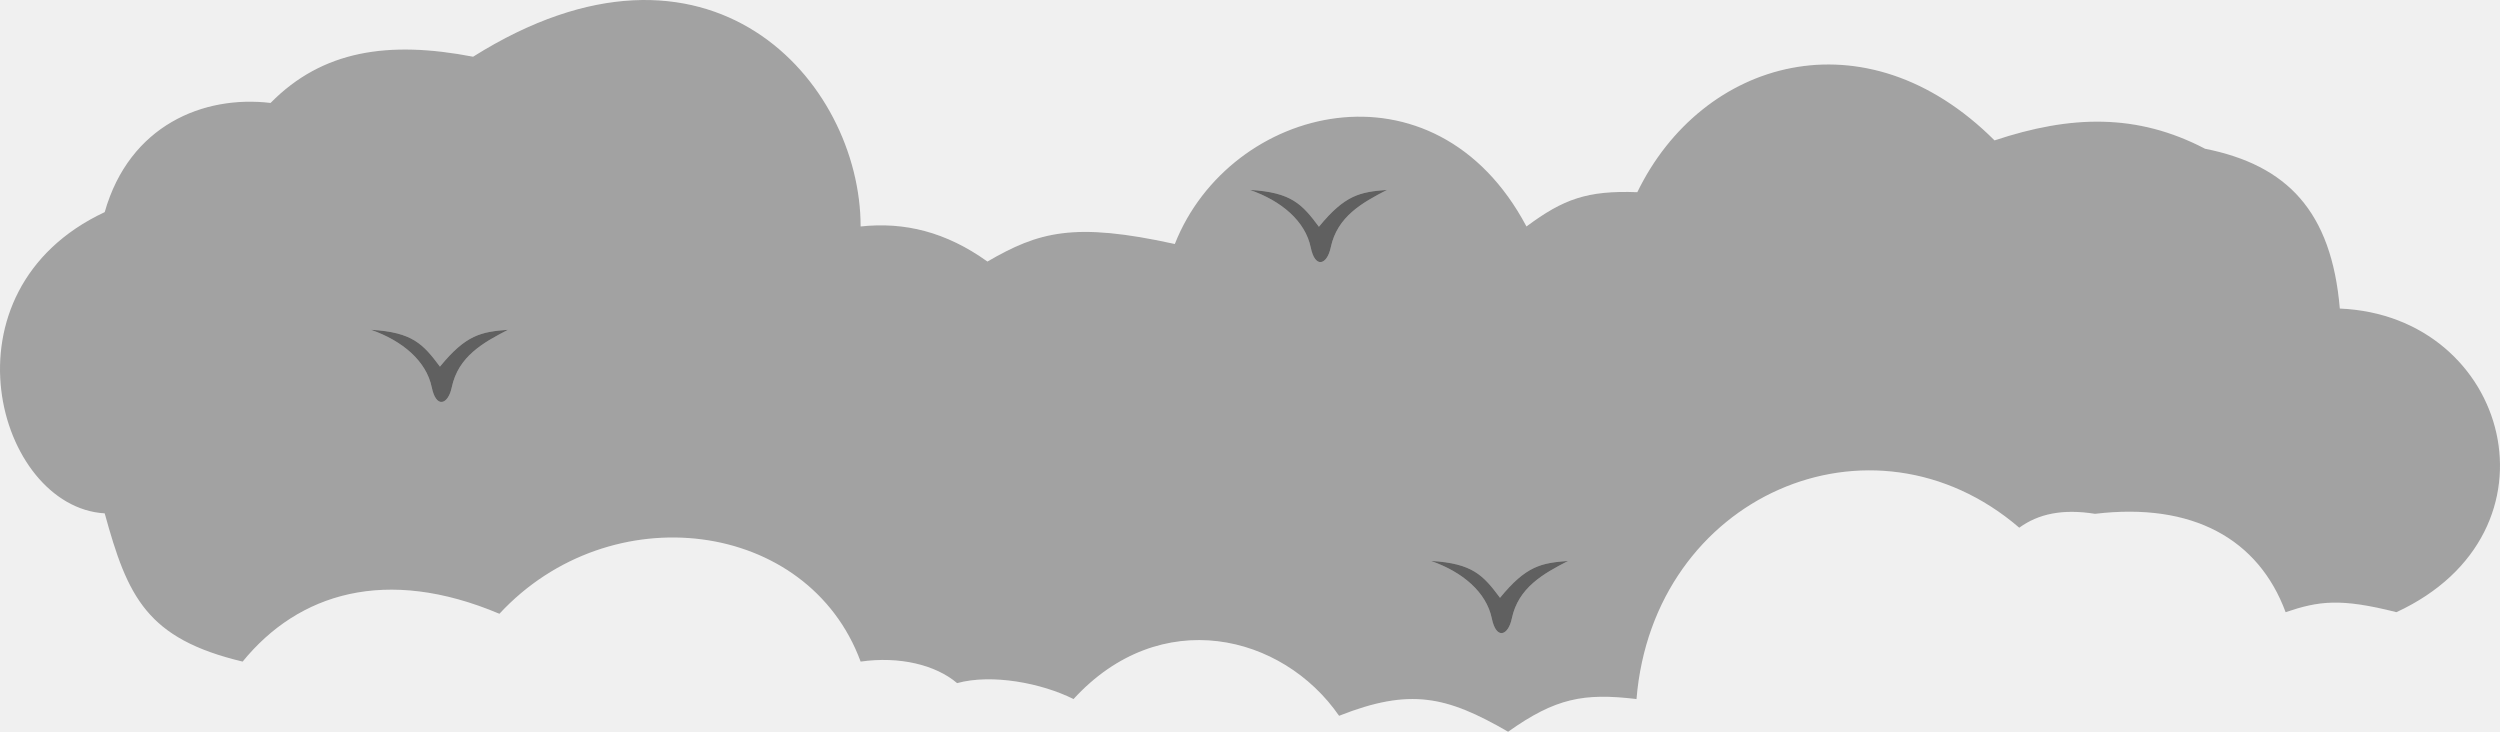
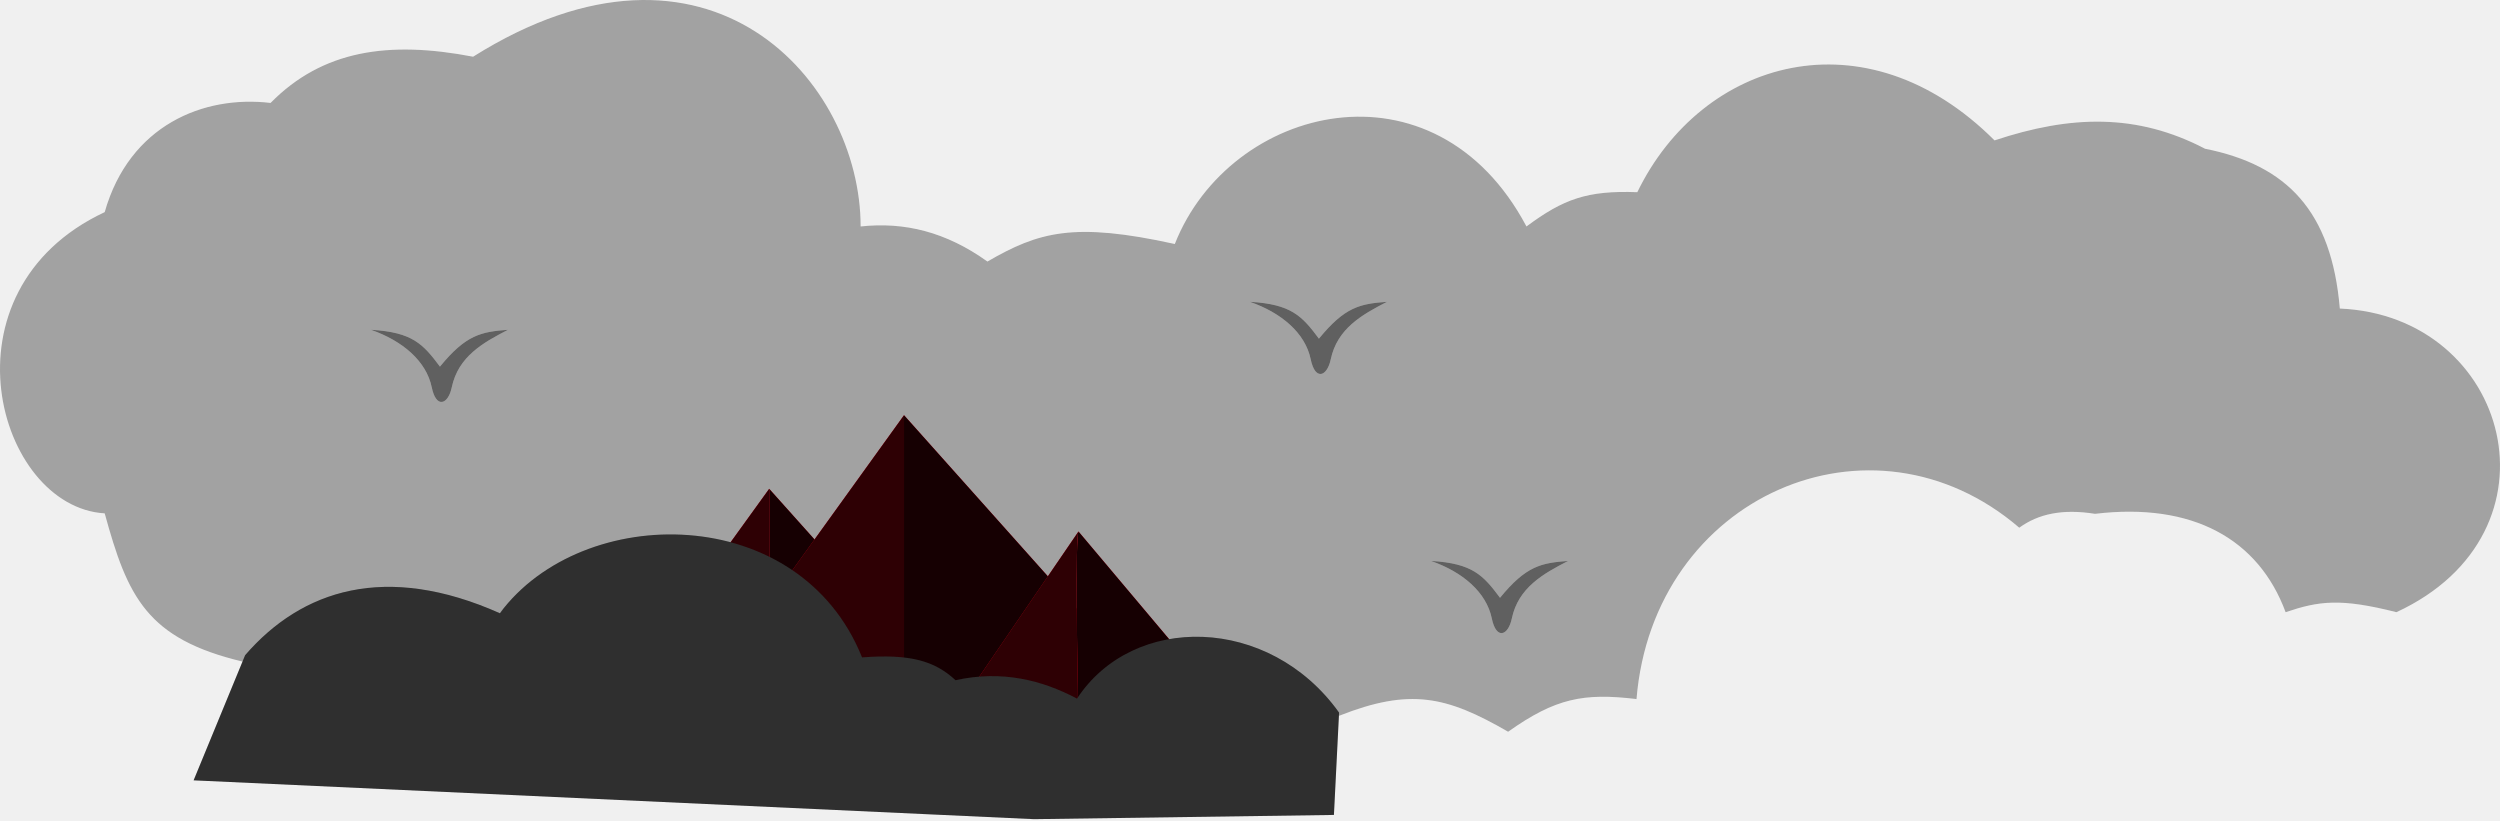
- <svg xmlns="http://www.w3.org/2000/svg" width="1698" height="497" viewBox="0 0 1698 497" fill="none">
+ <svg xmlns="http://www.w3.org/2000/svg" width="1698" height="557" viewBox="0 0 1698 557" fill="none">
  <path d="M1627.66 415.804C1589.65 406.155 1574.97 408.164 1552.38 415.804C1533.96 366.002 1489.11 341.078 1422.93 348.996C1400.86 345.454 1384.35 349.048 1371.49 358.425C1271.28 272.356 1122.88 336.771 1111.52 474.806C1075.64 470.501 1056.44 474.175 1024.32 497C982.373 472.752 957.717 467.152 909.503 486.174C871 430.5 788 410.5 729.15 474.806C707.476 463.978 673.897 457.483 650.067 463.978C635.444 451.528 610.725 445.587 584.543 449.365C548.788 352.469 414.471 335.689 339.199 416.887C262.282 384.406 202.706 402.811 164.804 449.365C99.731 433.837 86.691 405.548 71.108 348.682C-2.019 344.351 -43.178 197.657 71.108 144.068C87.887 85.065 138.256 64.496 183.76 69.909C218.954 34.181 263.756 27.444 321.326 38.513C481.63 -62.173 584.543 55.291 584.543 153.811C614.321 150.562 642.61 157.537 670.658 177.629C705.493 157.483 729.208 150.576 797.933 165.72C835.294 70.989 974.485 36.346 1036.78 153.811C1061.95 135.103 1078.19 129.269 1112.06 130.535C1155.92 40.135 1266.95 7.657 1354.7 95.35C1406.48 78.117 1451.45 76.89 1497.67 101.014C1553.56 112.183 1583.58 143.589 1589.21 209.566C1704.56 214.436 1744.64 361.671 1627.66 415.804Z" fill="white" />
  <path d="M1627.66 415.804C1589.65 406.155 1574.97 408.164 1552.38 415.804C1533.96 366.002 1489.11 341.078 1422.93 348.996C1400.86 345.454 1384.35 349.048 1371.49 358.425C1271.28 272.356 1122.88 336.771 1111.52 474.806C1075.64 470.501 1056.44 474.175 1024.32 497C982.373 472.752 957.717 467.152 909.503 486.174C871 430.5 788 410.5 729.15 474.806C707.476 463.978 673.897 457.483 650.067 463.978C635.444 451.528 610.725 445.587 584.543 449.365C548.788 352.469 414.471 335.689 339.199 416.887C262.282 384.406 202.706 402.811 164.804 449.365C99.731 433.837 86.691 405.548 71.108 348.682C-2.019 344.351 -43.178 197.657 71.108 144.068C87.887 85.065 138.256 64.496 183.76 69.909C218.954 34.181 263.756 27.444 321.326 38.513C481.63 -62.173 584.543 55.291 584.543 153.811C614.321 150.562 642.61 157.537 670.658 177.629C705.493 157.483 729.208 150.576 797.933 165.72C835.294 70.989 974.485 36.346 1036.78 153.811C1061.95 135.103 1078.19 129.269 1112.06 130.535C1155.92 40.135 1266.95 7.657 1354.7 95.35C1406.48 78.117 1451.45 76.89 1497.67 101.014C1553.56 112.183 1583.58 143.589 1589.21 209.566C1704.56 214.436 1744.64 361.671 1627.66 415.804Z" fill="#181818" fill-opacity="0.4" />
+   <path d="M671 498L522.43 332V481.945L671 498Z" fill="#E40016" />
+   <path d="M671 498L522.43 332V481.945L671 498Z" fill="black" fill-opacity="0.9" />
+   <path d="M522.43 332L422 471.092L522.43 481.945V332Z" fill="#E40016" />
+   <path d="M522.43 332L422 471.092L522.43 481.945V332Z" fill="black" fill-opacity="0.8" />
+   <path d="M793 482.5L614 282V463.108L793 482.5Z" fill="#E40016" />
+   <path d="M793 482.5L614 282V463.108L793 482.5Z" fill="black" fill-opacity="0.9" />
+   <path d="M614 282L493 450L614 463.108V282Z" fill="#E40016" />
+   <path d="M614 282L493 450L614 463.108V282Z" fill="black" fill-opacity="0.8" />
+   <path d="M847 497L732.5 361C730.313 364.2 731.589 450.556 732.5 493.334L847 497Z" fill="#E40016" />
+   <path d="M847 497L732.5 361C730.313 364.2 731.589 450.556 732.5 493.334L847 497Z" fill="black" fill-opacity="0.9" />
+   <path d="M732.5 361L644 490.5L732.5 493.334C731.589 450.556 730.313 364.2 732.5 361Z" fill="#E40016" />
+   <path d="M732.5 361L644 490.5L732.5 493.334C731.589 450.556 730.313 364.2 732.5 361Z" fill="black" fill-opacity="0.8" />
+   <path d="M585.5 446.501C543 340.501 395.5 341 339.5 416.5C262 382.001 205 400.501 166.5 445L131.5 530.001L702.319 556.377L906 553.5L909.5 484C862 417.5 769.5 416.5 731.5 474.5C708 462 680.5 455.001 649 462C635 449 618.5 444 585.5 446.501Z" fill="#181818" />
+   <path d="M585.5 446.501C543 340.501 395.5 341 339.5 416.5C262 382.001 205 400.501 166.5 445L131.5 530.001L702.319 556.377L906 553.5L909.5 484C862 417.5 769.5 416.5 731.5 474.5C708 462 680.5 455.001 649 462C635 449 618.5 444 585.5 446.501Z" fill="white" fill-opacity="0.1" />
  <path d="M306.815 263.111C311.24 242.029 328.229 232.667 345 224C326.785 225.399 316.571 227.322 298.808 249.031C287.354 233.674 280.175 225.657 252 224C273.268 231.429 289.57 245.121 293.265 263.111C296.255 277.67 304.351 274.847 306.815 263.111Z" fill="#CCCCCC" />
  <path d="M306.815 263.111C311.24 242.029 328.229 232.667 345 224C326.785 225.399 316.571 227.322 298.808 249.031C287.354 233.674 280.175 225.657 252 224C273.268 231.429 289.57 245.121 293.265 263.111C296.255 277.67 304.351 274.847 306.815 263.111Z" fill="#181818" fill-opacity="0.6" />
-   <path d="M903.815 168.111C908.24 147.029 925.229 137.667 942 129C923.785 130.399 913.571 132.322 895.808 154.031C884.354 138.674 877.175 130.657 849 129C870.268 136.429 886.57 150.121 890.265 168.111C893.255 182.67 901.351 179.847 903.815 168.111Z" fill="#CCCCCC" />
-   <path d="M903.815 168.111C908.24 147.029 925.229 137.667 942 129C923.785 130.399 913.571 132.322 895.808 154.031C884.354 138.674 877.175 130.657 849 129C870.268 136.429 886.57 150.121 890.265 168.111C893.255 182.67 901.351 179.847 903.815 168.111Z" fill="#181818" fill-opacity="0.6" />
+   <path d="M903.815 244.111C908.24 223.029 925.229 213.667 942 205C923.785 206.399 913.571 208.322 895.808 230.031C884.354 214.674 877.175 206.657 849 205C870.268 212.429 886.57 226.121 890.265 244.111C893.255 258.67 901.351 255.847 903.815 244.111Z" fill="#CCCCCC" />
+   <path d="M903.815 244.111C908.24 223.029 925.229 213.667 942 205C923.785 206.399 913.571 208.322 895.808 230.031C884.354 214.674 877.175 206.657 849 205C870.268 212.429 886.57 226.121 890.265 244.111C893.255 258.67 901.351 255.847 903.815 244.111Z" fill="#181818" fill-opacity="0.6" />
  <path d="M1026.81 420.111C1031.24 399.029 1048.23 389.667 1065 381C1046.78 382.399 1036.57 384.322 1018.81 406.031C1007.35 390.674 1000.17 382.657 972 381C993.268 388.429 1009.57 402.121 1013.26 420.111C1016.26 434.67 1024.35 431.847 1026.81 420.111Z" fill="#CCCCCC" />
  <path d="M1026.81 420.111C1031.24 399.029 1048.23 389.667 1065 381C1046.78 382.399 1036.57 384.322 1018.81 406.031C1007.35 390.674 1000.17 382.657 972 381C993.268 388.429 1009.57 402.121 1013.26 420.111C1016.26 434.67 1024.35 431.847 1026.81 420.111Z" fill="#181818" fill-opacity="0.6" />
</svg>
